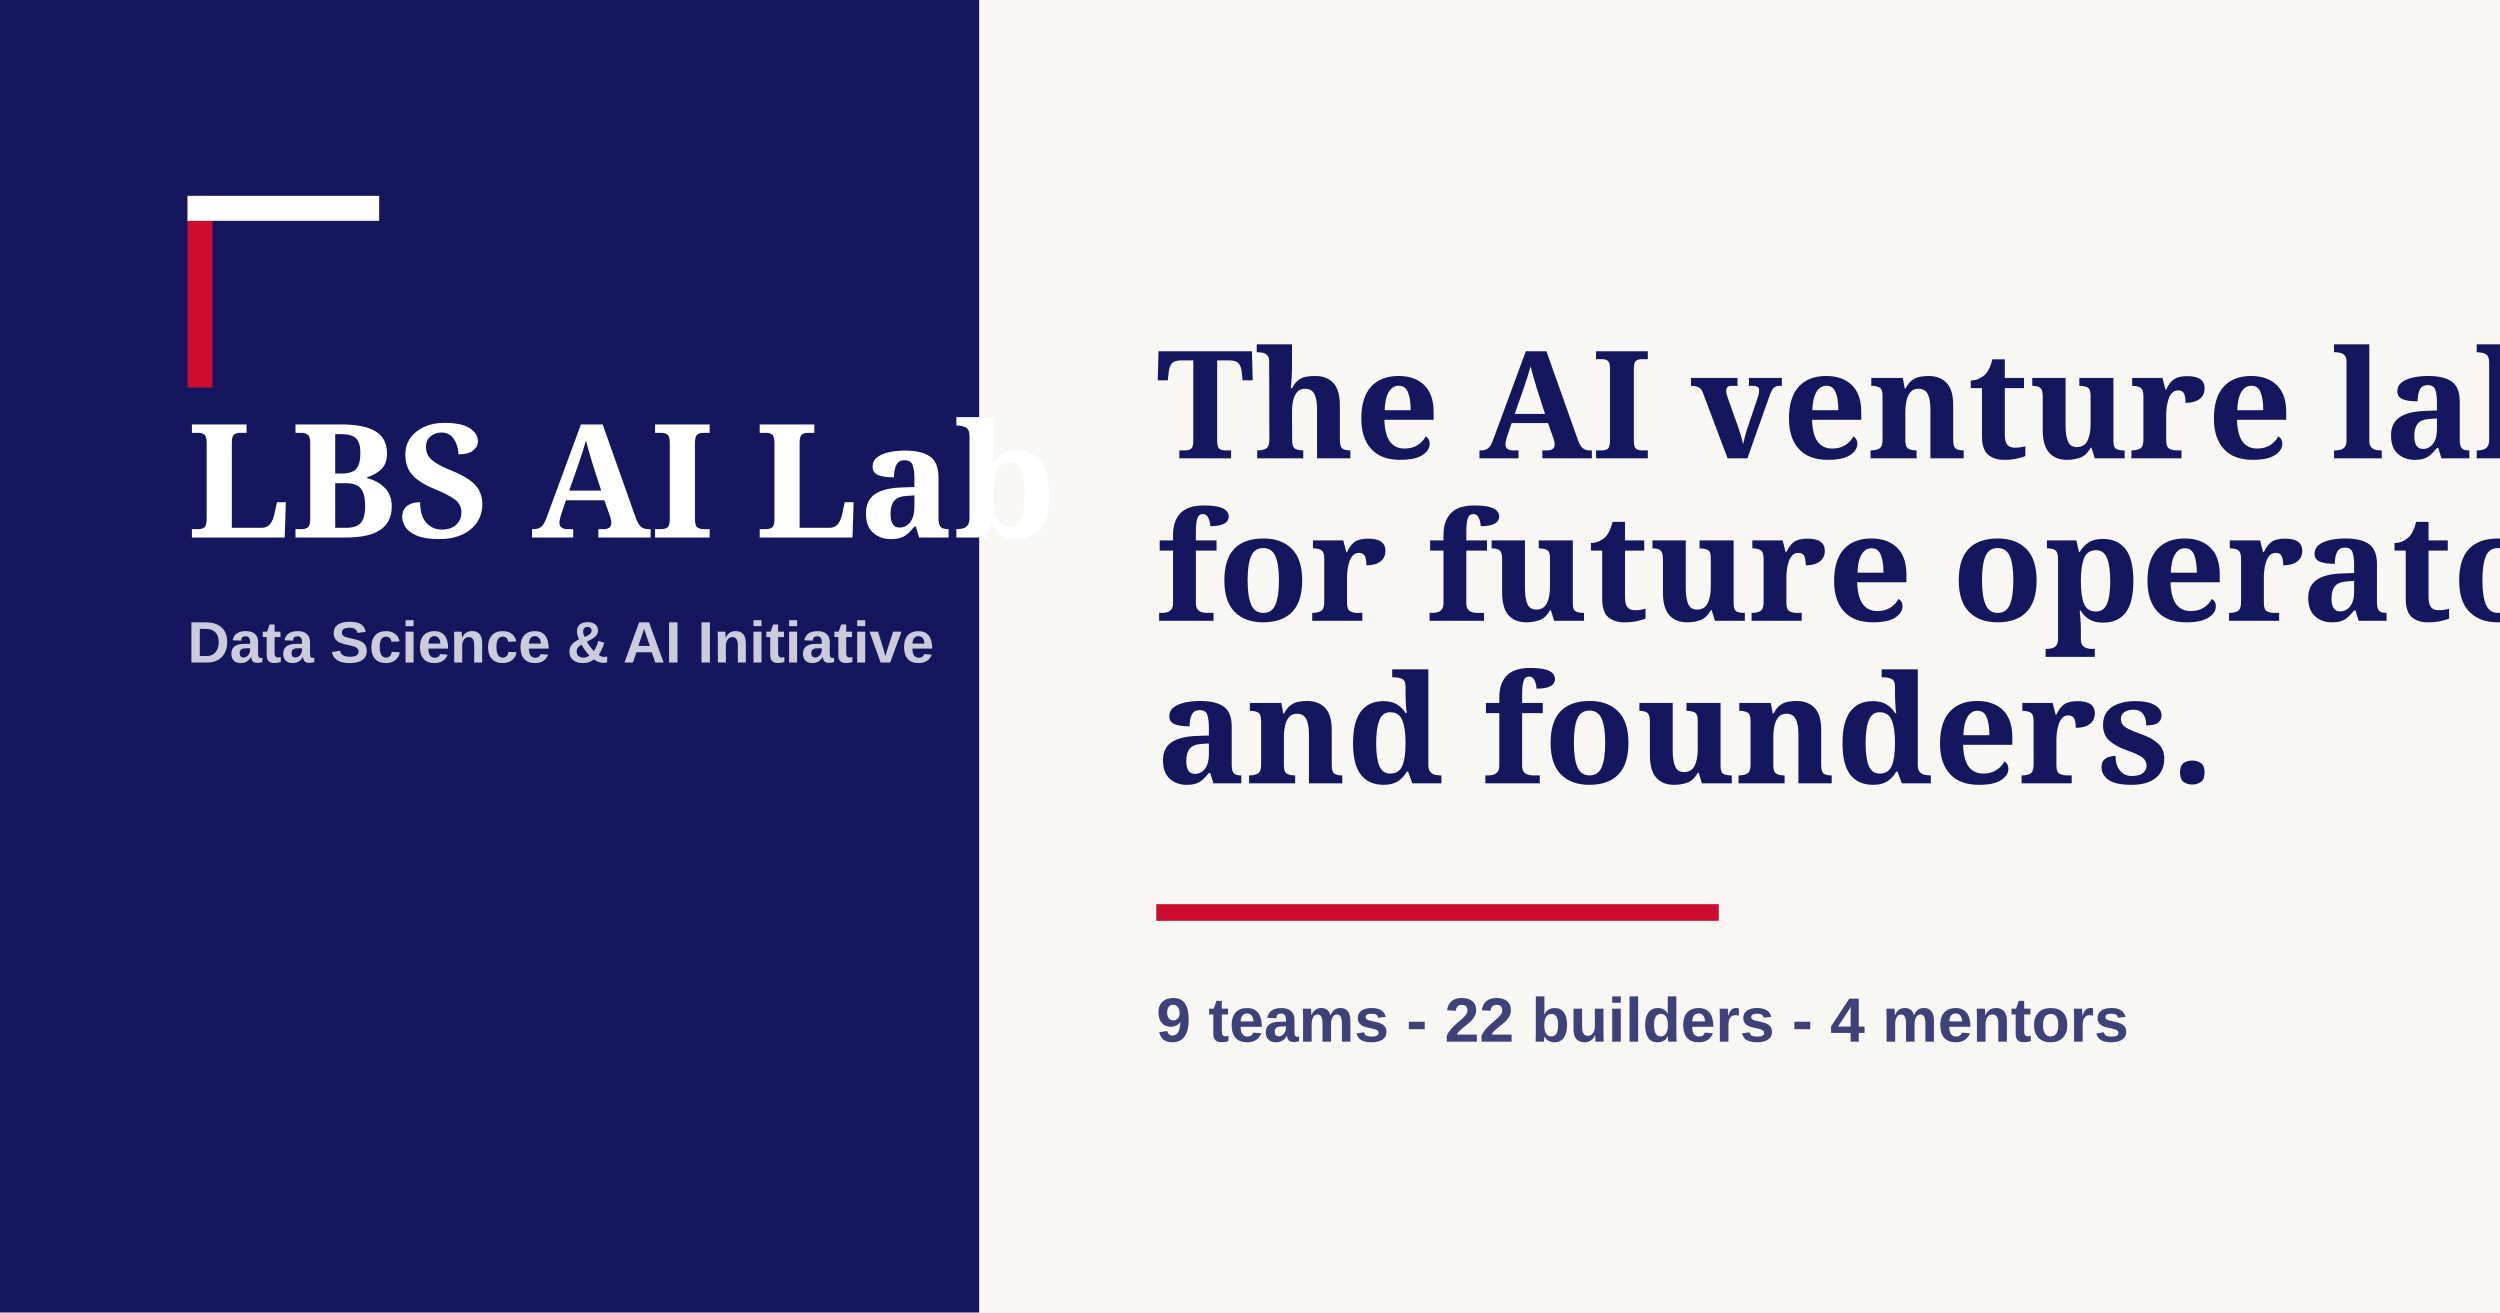
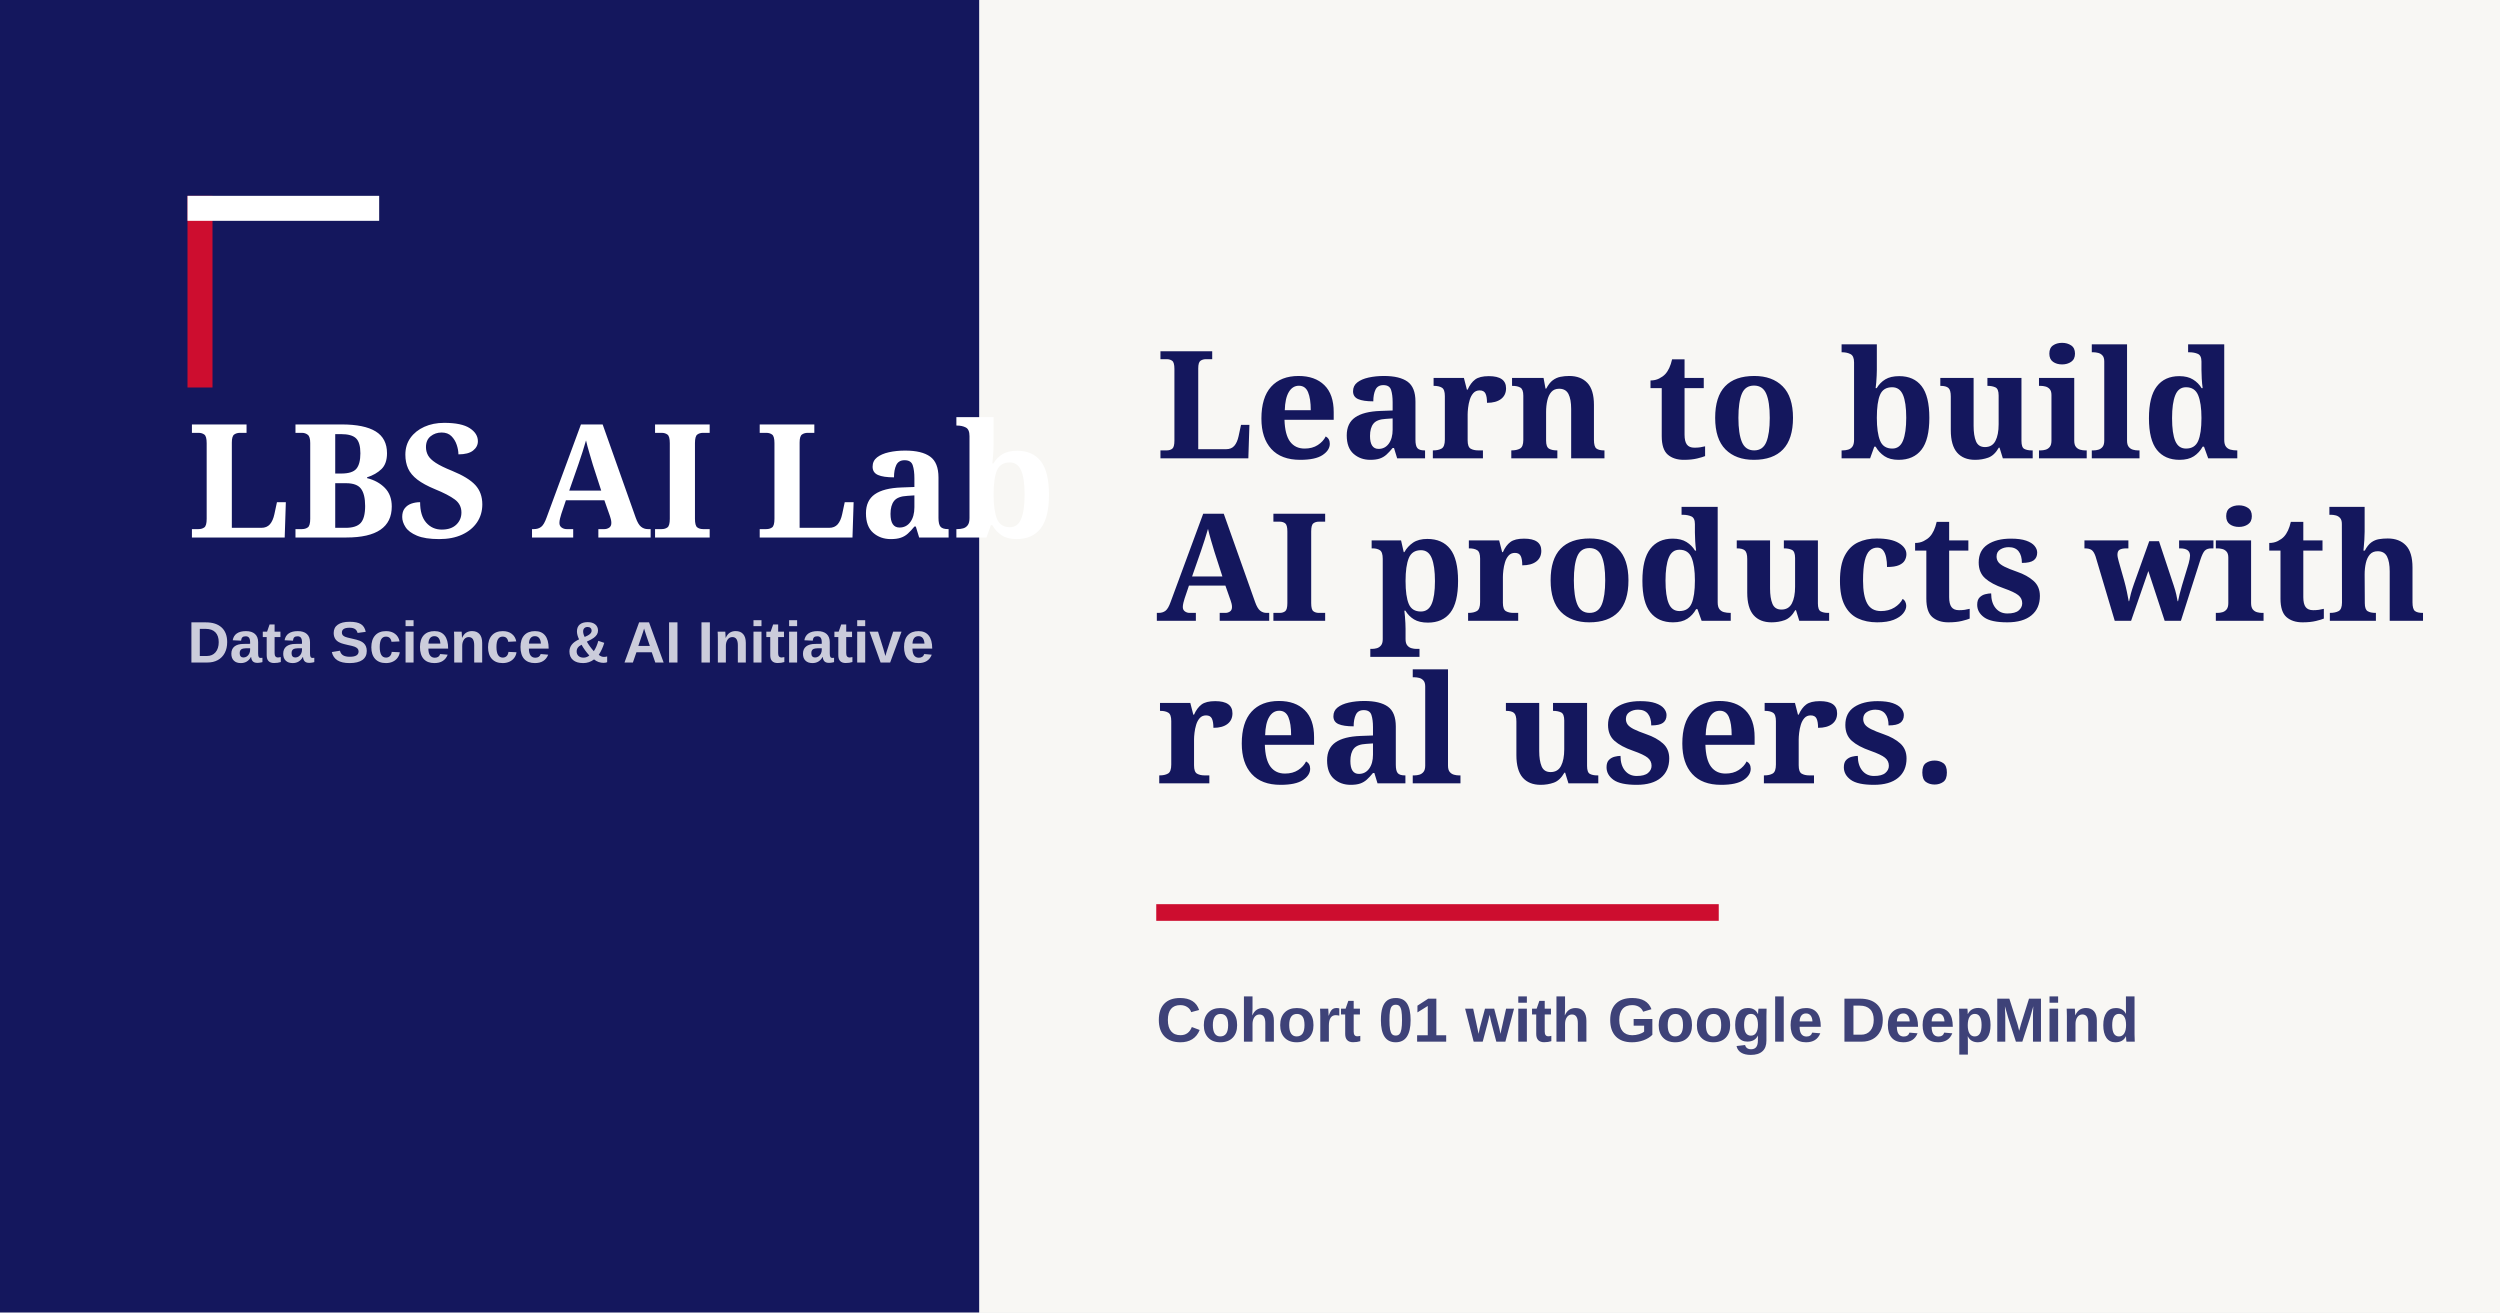
<svg xmlns="http://www.w3.org/2000/svg" viewBox="0 0 1200 630" role="img" aria-labelledby="title desc">
  <rect width="1200" height="630" fill="#f8f7f4" />
  <rect x="0" y="0" width="470" height="630" fill="#14175d" />
  <rect x="90" y="94" width="12" height="92" fill="#cd0d2f" />
  <rect x="90" y="94" width="92" height="12" fill="#ffffff" />
-   <text x="90" y="258" fill="#ffffff" font-family="Georgia, serif" font-size="76" font-weight="700">LBS AI Lab</text>
-   <text x="90" y="318" fill="rgba(255,255,255,.78)" font-family="Arial, sans-serif" font-size="28" font-weight="700">Data Science &amp; AI Initiative</text>
-   <text x="555" y="220" fill="#14175d" font-family="Georgia, serif" font-size="72" font-weight="700">The AI venture lab</text>
-   <text x="555" y="298" fill="#14175d" font-family="Georgia, serif" font-size="72" font-weight="700">for future operators</text>
-   <text x="555" y="376" fill="#14175d" font-family="Georgia, serif" font-size="72" font-weight="700">and founders.</text>
+   <text x="90" y="258" fill="#ffffff" font-family="Georgia, serif" font-size="76" font-weight="700">
+     LBS AI Lab
+   </text>
+   <text x="90" y="318" fill="rgba(255,255,255,.78)" font-family="Arial, sans-serif" font-size="28" font-weight="700">
+     Data Science &amp; AI Initiative
+   </text>
+   <text x="555" y="220" fill="#14175d" font-family="Georgia, serif" font-size="72" font-weight="700">
+     Learn to build
+   </text>
+   <text x="555" y="298" fill="#14175d" font-family="Georgia, serif" font-size="72" font-weight="700">
+     AI products with
+   </text>
+   <text x="555" y="376" fill="#14175d" font-family="Georgia, serif" font-size="72" font-weight="700">
+     real users.
+   </text>
  <line x1="555" y1="438" x2="825" y2="438" stroke="#cd0d2f" stroke-width="8" />
-   <text x="555" y="500" fill="#3e4278" font-family="Arial, sans-serif" font-size="30" font-weight="700">9 teams - 22 builders - 4 mentors</text>
+   <text x="555" y="500" fill="#3e4278" font-family="Arial, sans-serif" font-size="30" font-weight="700">
+     Cohort 01 with Google DeepMind
+   </text>
</svg>
